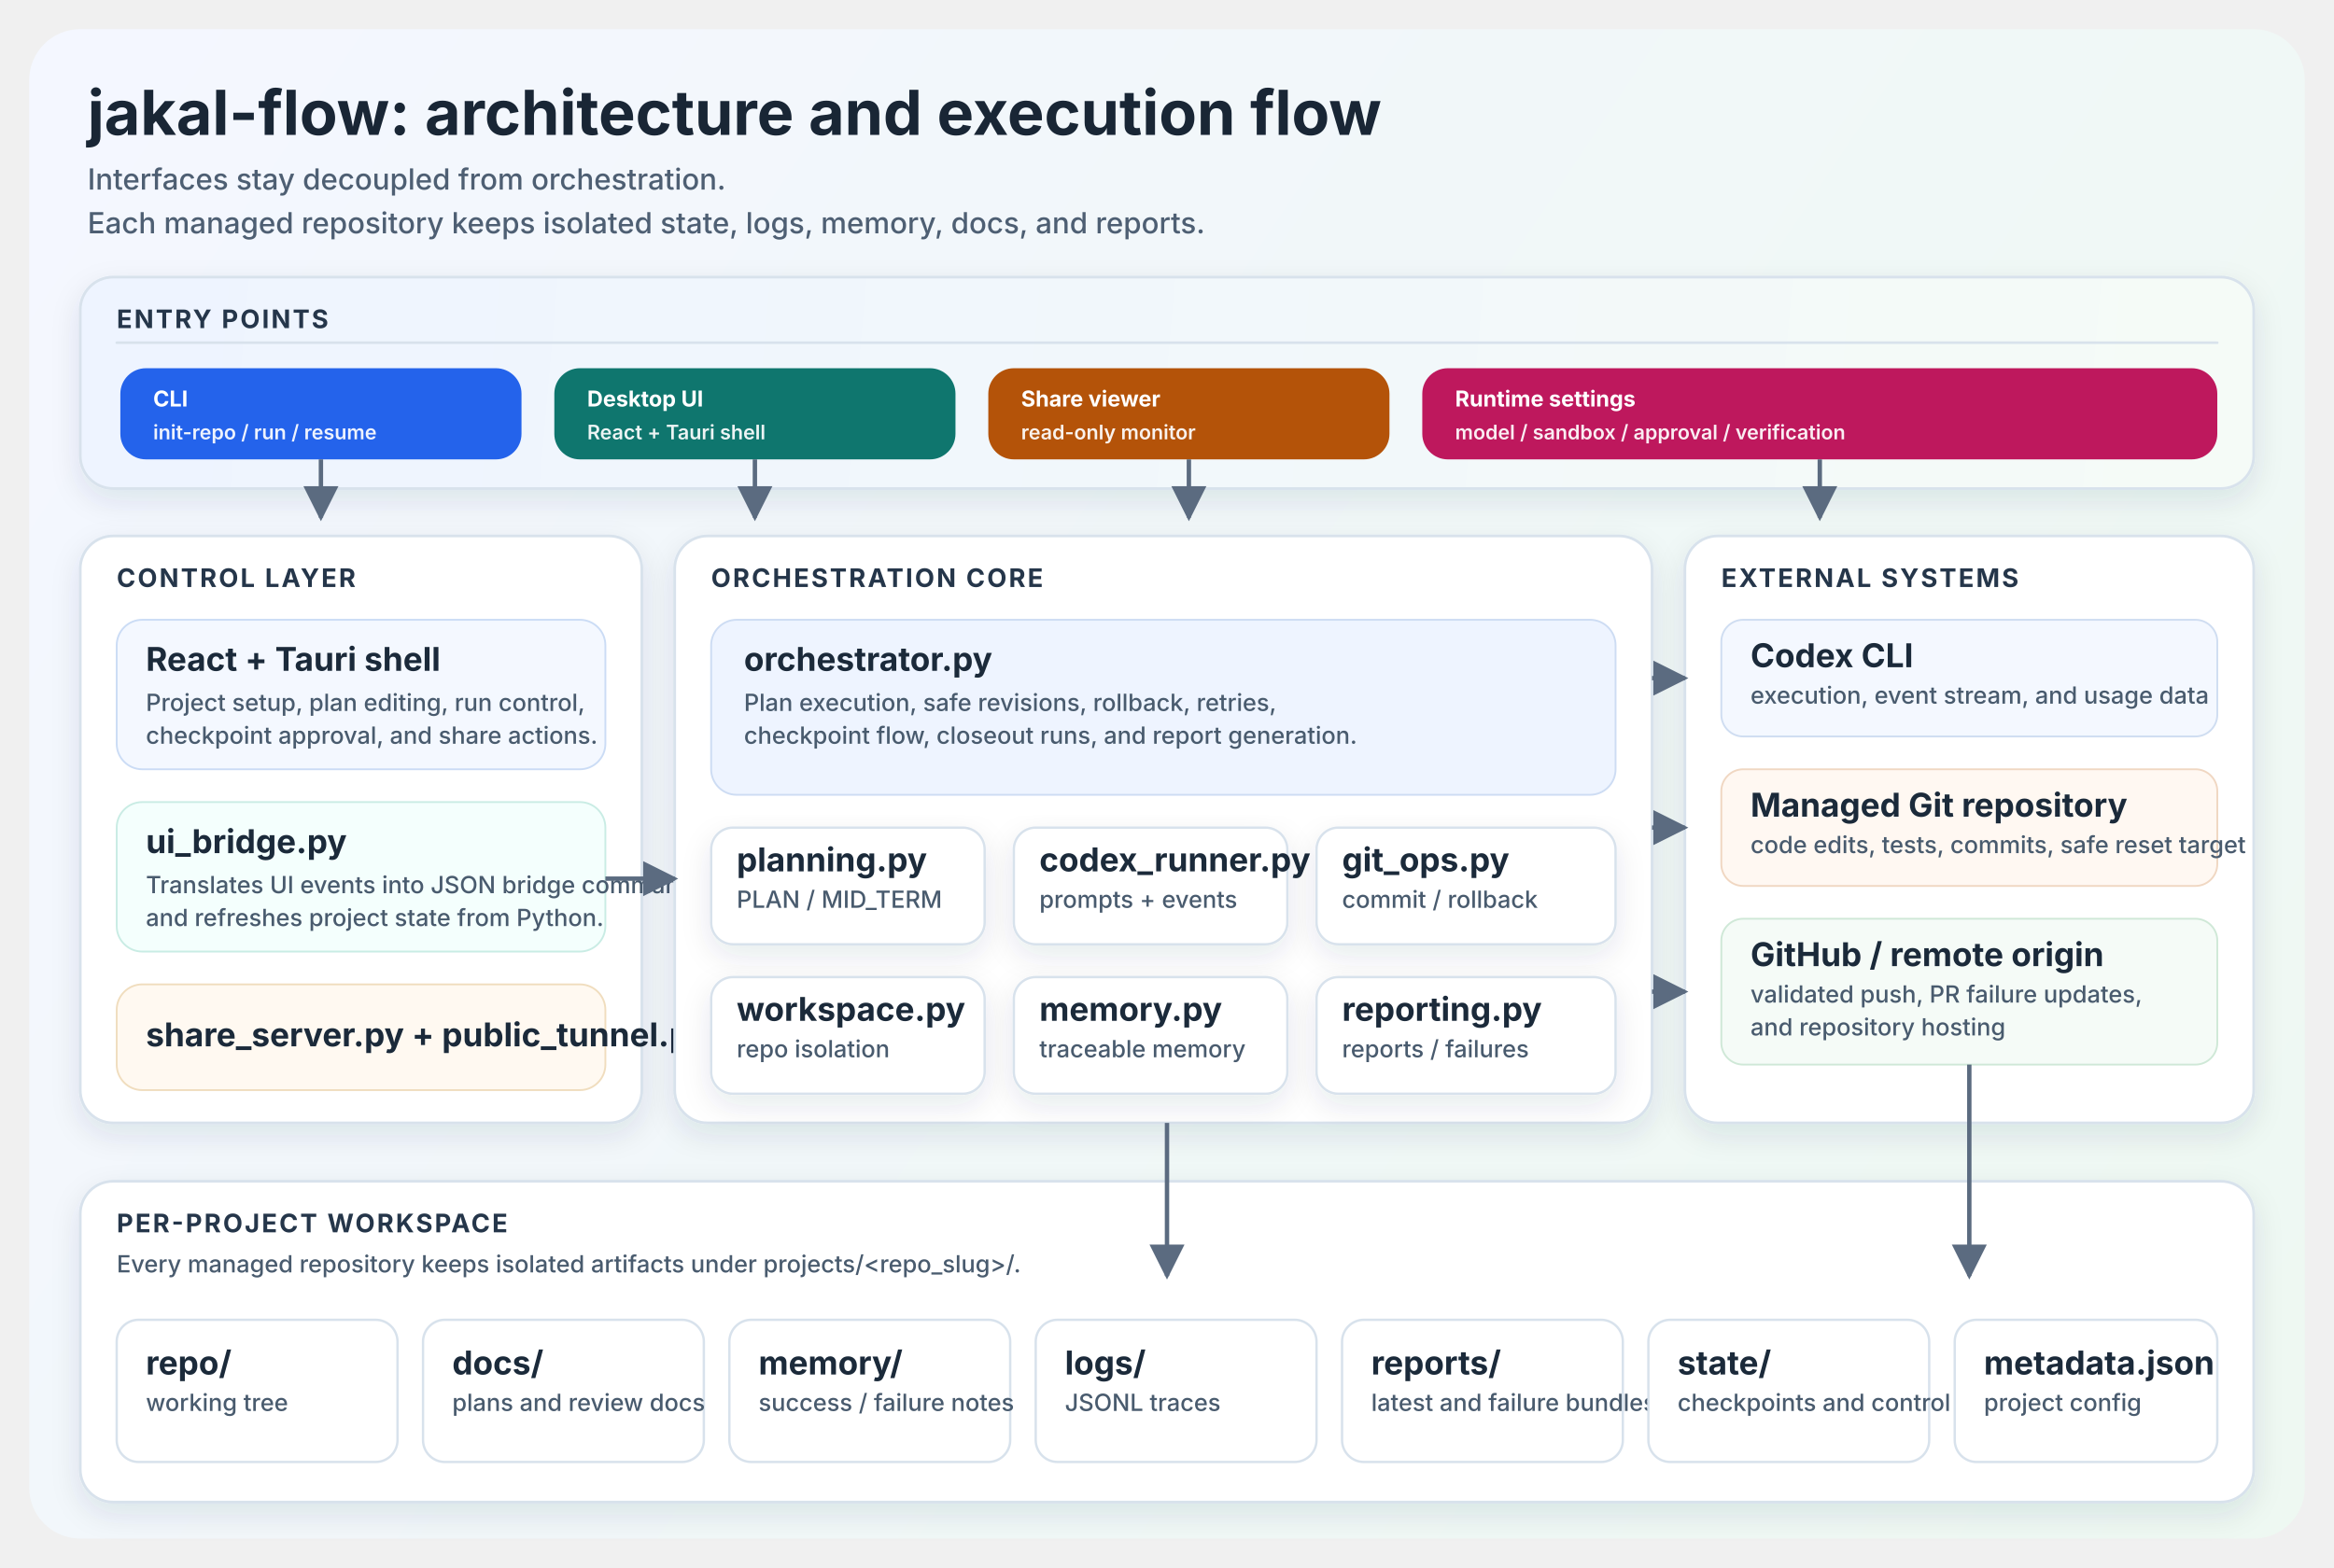
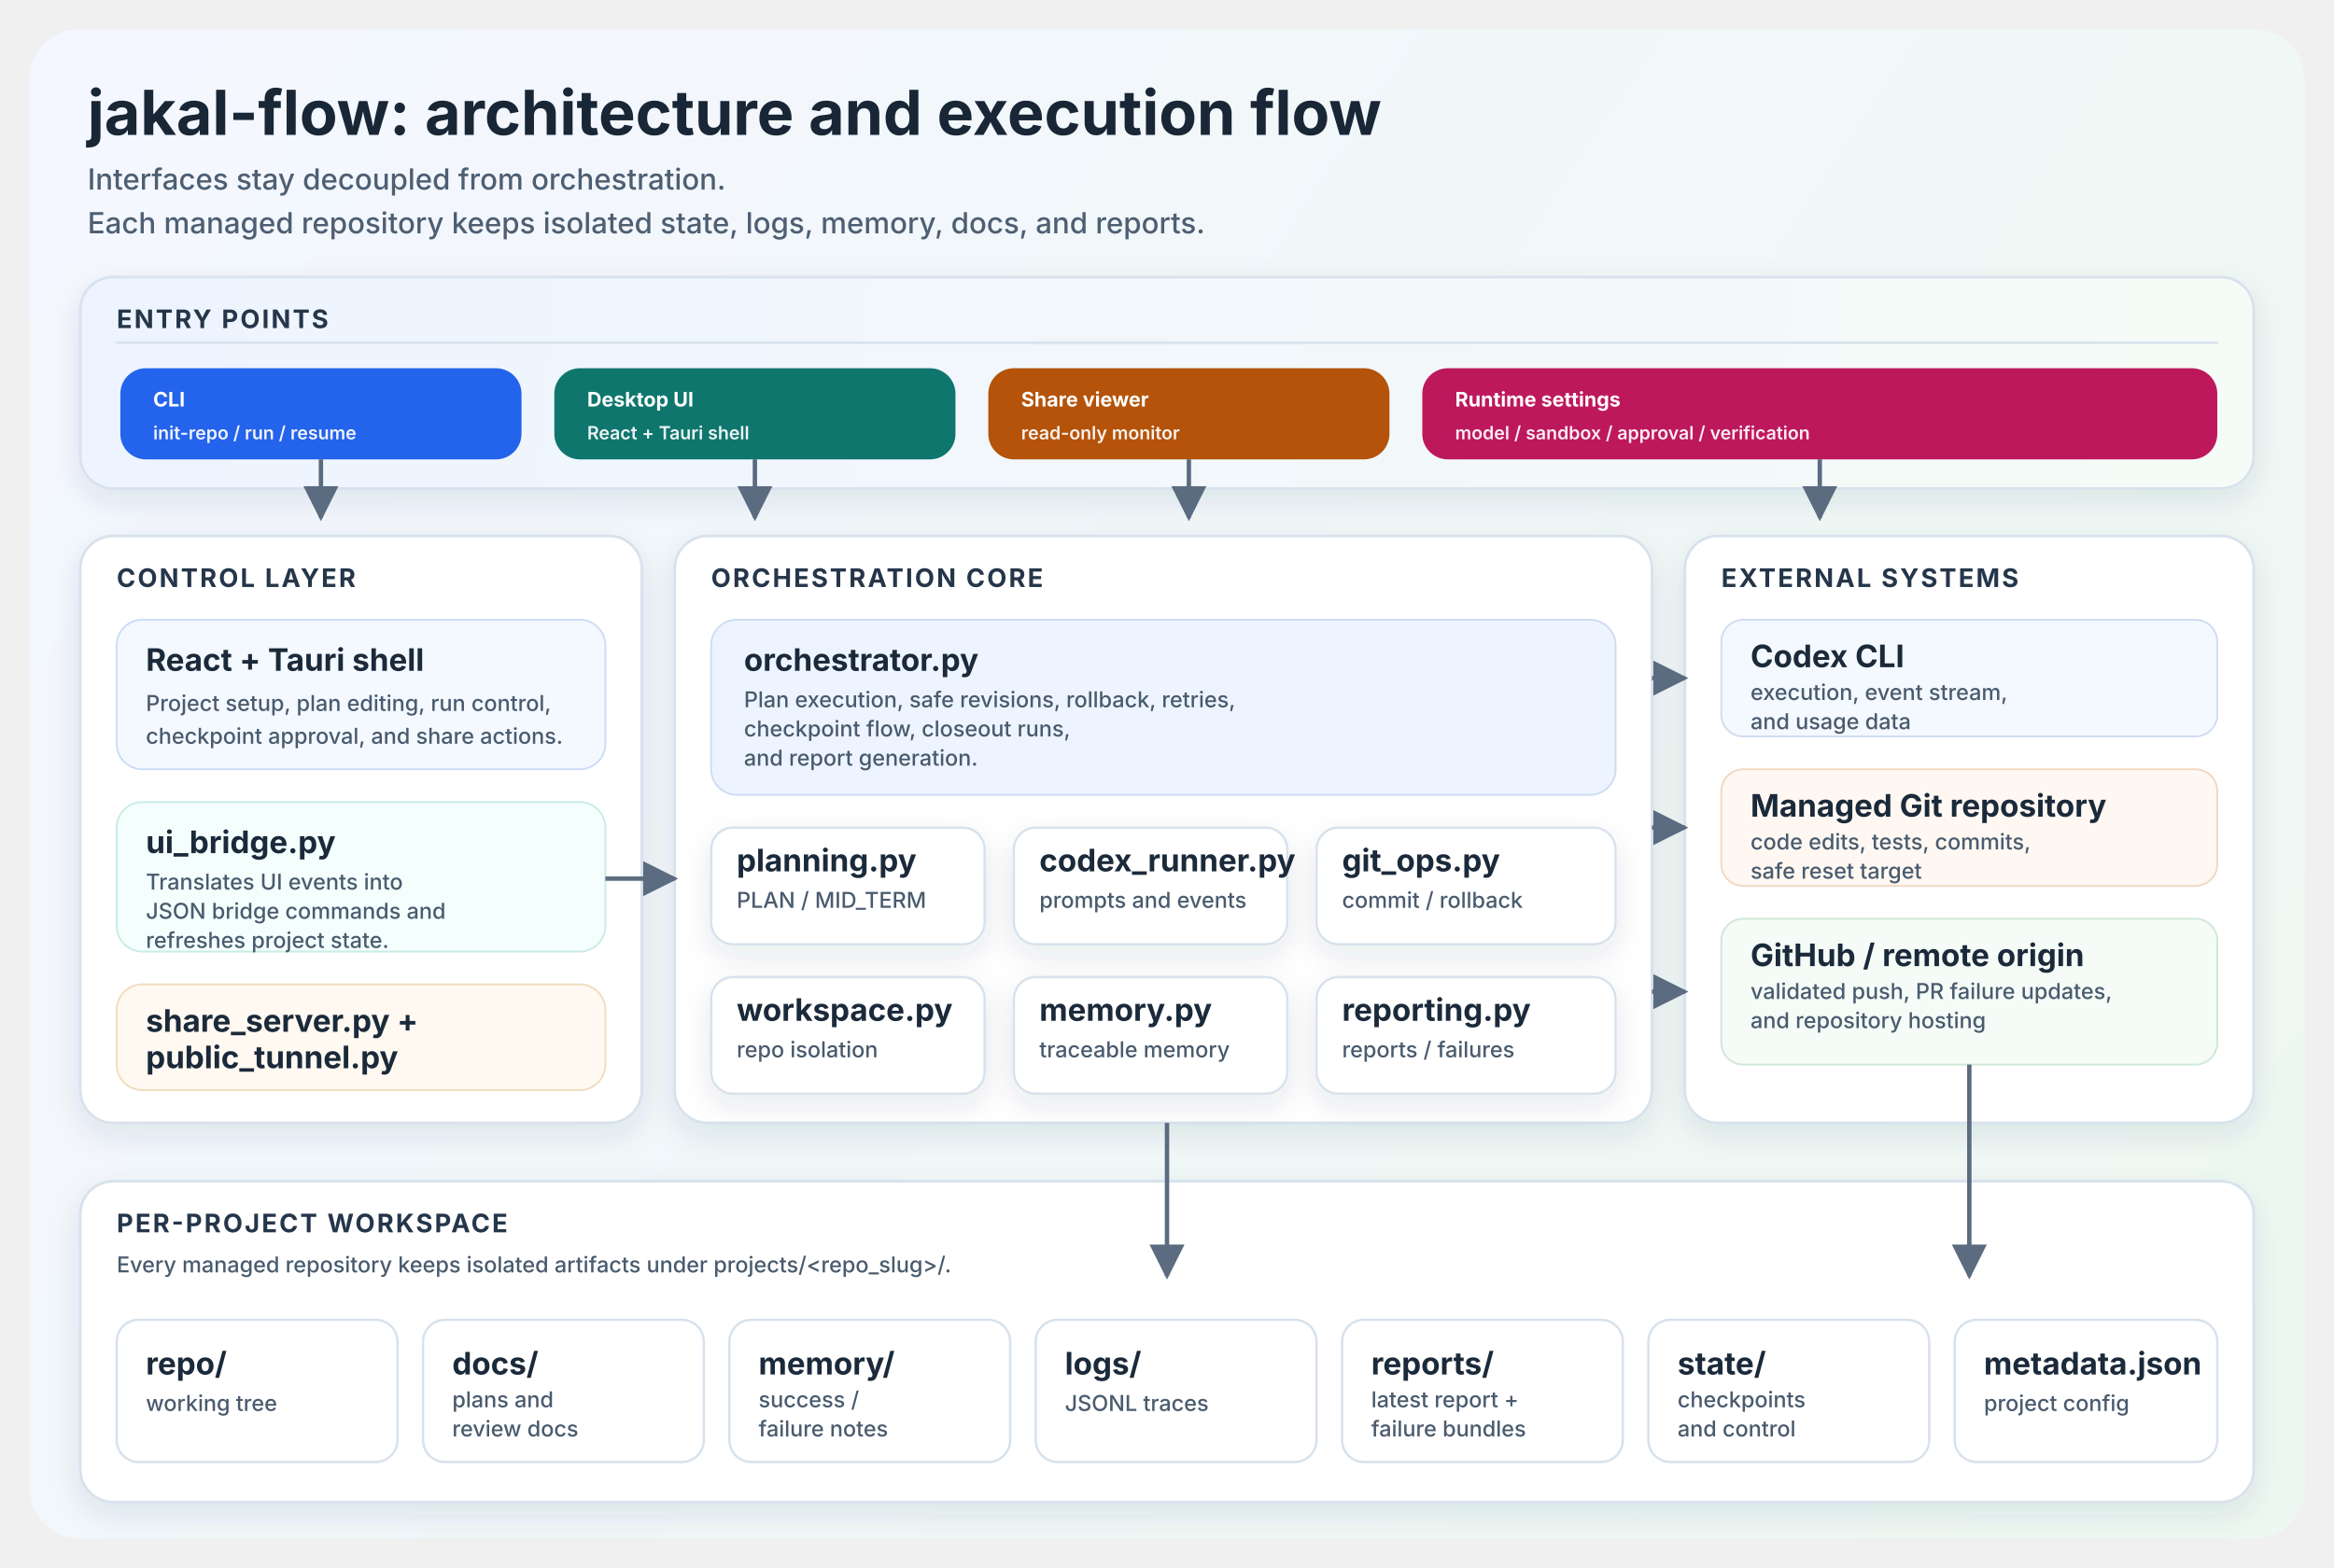
<svg xmlns="http://www.w3.org/2000/svg" width="1280" height="860" viewBox="0 0 1280 860" fill="none" role="img" aria-labelledby="title desc">
  <defs>
    <linearGradient id="bg" x1="48" y1="30" x2="1232" y2="820" gradientUnits="userSpaceOnUse">
      <stop offset="0" stop-color="#F4F7FF" />
      <stop offset="1" stop-color="#EEF8F2" />
    </linearGradient>
    <linearGradient id="band" x1="52" y1="152" x2="1228" y2="256" gradientUnits="userSpaceOnUse">
      <stop offset="0" stop-color="#EEF4FF" />
      <stop offset="1" stop-color="#F5FBF7" />
    </linearGradient>
    <filter id="shadow" x="-20%" y="-20%" width="140%" height="160%">
      <feDropShadow dx="0" dy="6" stdDeviation="8" flood-color="#25364A" flood-opacity="0.10" />
    </filter>
    <marker id="arrow" viewBox="0 0 10 10" refX="9" refY="5" markerWidth="8" markerHeight="8" orient="auto">
      <path d="M0 0L10 5L0 10Z" fill="#5B6B80" />
    </marker>
    <style>
      .title { font: 700 34px 'Inter', 'Segoe UI', sans-serif; fill: #192635; }
      .subtitle { font: 500 16px 'Inter', 'Segoe UI', sans-serif; fill: #4E5F73; }
      .section { font: 700 14px 'Inter', 'Segoe UI', sans-serif; fill: #25364A; letter-spacing: 0.08em; }
-       .boxTitle { font: 700 18px 'Inter', 'Segoe UI', sans-serif; fill: #1B2A3A; }
-       .body { font: 500 13px 'Inter', 'Segoe UI', sans-serif; fill: #495B6E; }
-       .chipLabel { font: 700 12px 'Inter', 'Segoe UI', sans-serif; fill: #FFFFFF; }
-       .chipSub { font: 600 11px 'Inter', 'Segoe UI', sans-serif; fill: rgba(255,255,255,0.92); }
+       .boxTitle { font: 700 17px 'Inter', 'Segoe UI', sans-serif; fill: #1B2A3A; }
+       .body { font: 500 12px 'Inter', 'Segoe UI', sans-serif; fill: #495B6E; }
+       .chipLabel { font: 700 11px 'Inter', 'Segoe UI', sans-serif; fill: #FFFFFF; }
+       .chipSub { font: 600 10px 'Inter', 'Segoe UI', sans-serif; fill: rgba(255,255,255,0.92); }
      .panel { fill: #FFFFFF; stroke: #D8E2EC; stroke-width: 1.5; filter: url(#shadow); }
      .subpanel { fill: #FFFFFF; stroke: #D8E2EC; stroke-width: 1.3; filter: url(#shadow); }
      .soft { fill: #FFFFFF; stroke: #D8E2EC; stroke-width: 1.3; }
      .sectionBand { fill: url(#band); stroke: #D8E2EC; stroke-width: 1.5; filter: url(#shadow); }
      .line { stroke: #5B6B80; stroke-width: 2.4; fill: none; marker-end: url(#arrow); }
      .divider { stroke: #D8E2EC; stroke-width: 1.4; stroke-linecap: round; }
    </style>
  </defs>
  <rect x="16" y="16" width="1248" height="828" rx="28" fill="url(#bg)" />
  <text x="48" y="74" class="title">jakal-flow: architecture and execution flow</text>
  <text x="48" y="104" class="subtitle">Interfaces stay decoupled from orchestration.</text>
  <text x="48" y="128" class="subtitle">Each managed repository keeps isolated state, logs, memory, docs, and reports.</text>
  <rect x="44" y="152" width="1192" height="116" rx="18" class="sectionBand" />
  <line x1="64" y1="188" x2="1216" y2="188" class="divider" />
  <text x="64" y="180" class="section">ENTRY POINTS</text>
  <rect x="66" y="202" width="220" height="50" rx="14" fill="#2463EB" />
  <text x="84" y="223" class="chipLabel">CLI</text>
  <text x="84" y="241" class="chipSub">init-repo / run / resume</text>
  <rect x="304" y="202" width="220" height="50" rx="14" fill="#0F766E" />
  <text x="322" y="223" class="chipLabel">Desktop UI</text>
  <text x="322" y="241" class="chipSub">React + Tauri shell</text>
  <rect x="542" y="202" width="220" height="50" rx="14" fill="#B45309" />
  <text x="560" y="223" class="chipLabel">Share viewer</text>
  <text x="560" y="241" class="chipSub">read-only monitor</text>
  <rect x="780" y="202" width="436" height="50" rx="14" fill="#BE185D" />
  <text x="798" y="223" class="chipLabel">Runtime settings</text>
  <text x="798" y="241" class="chipSub">model / sandbox / approval / verification</text>
  <rect x="44" y="294" width="308" height="322" rx="18" class="panel" />
  <text x="64" y="322" class="section">CONTROL LAYER</text>
  <rect x="64" y="340" width="268" height="82" rx="14" fill="#F4F8FF" stroke="#CBDCF5" />
  <text x="80" y="368" class="boxTitle">React + Tauri shell</text>
  <text x="80" y="390" class="body">Project setup, plan editing, run control,</text>
  <text x="80" y="408" class="body">checkpoint approval, and share actions.</text>
  <rect x="64" y="440" width="268" height="82" rx="14" fill="#F4FFFD" stroke="#C9ECE4" />
  <text x="80" y="468" class="boxTitle">ui_bridge.py</text>
-   <text x="80" y="490" class="body">Translates UI events into JSON bridge commands</text>
-   <text x="80" y="508" class="body">and refreshes project state from Python.</text>
+   <text x="80" y="488" class="body">Translates UI events into</text>
+   <text x="80" y="504" class="body">JSON bridge commands and</text>
+   <text x="80" y="520" class="body">refreshes project state.</text>
  <rect x="64" y="540" width="268" height="58" rx="14" fill="#FFF9F1" stroke="#F0DDBE" />
-   <text x="80" y="574" class="boxTitle">share_server.py + public_tunnel.py</text>
+   <text x="80" y="566" class="boxTitle">share_server.py +</text>
+   <text x="80" y="586" class="boxTitle">public_tunnel.py</text>
  <rect x="370" y="294" width="536" height="322" rx="18" class="panel" />
  <text x="390" y="322" class="section">ORCHESTRATION CORE</text>
  <rect x="390" y="340" width="496" height="96" rx="14" fill="#EEF4FF" stroke="#CDDCF3" />
  <text x="408" y="368" class="boxTitle">orchestrator.py</text>
-   <text x="408" y="390" class="body">Plan execution, safe revisions, rollback, retries,</text>
-   <text x="408" y="408" class="body">checkpoint flow, closeout runs, and report generation.</text>
+   <text x="408" y="388" class="body">Plan execution, safe revisions, rollback, retries,</text>
+   <text x="408" y="404" class="body">checkpoint flow, closeout runs,</text>
+   <text x="408" y="420" class="body">and report generation.</text>
  <rect x="390" y="454" width="150" height="64" rx="12" class="subpanel" />
  <text x="404" y="478" class="boxTitle">planning.py</text>
  <text x="404" y="498" class="body">PLAN / MID_TERM</text>
  <rect x="556" y="454" width="150" height="64" rx="12" class="subpanel" />
  <text x="570" y="478" class="boxTitle">codex_runner.py</text>
-   <text x="570" y="498" class="body">prompts + events</text>
+   <text x="570" y="498" class="body">prompts and events</text>
  <rect x="722" y="454" width="164" height="64" rx="12" class="subpanel" />
  <text x="736" y="478" class="boxTitle">git_ops.py</text>
  <text x="736" y="498" class="body">commit / rollback</text>
  <rect x="390" y="536" width="150" height="64" rx="12" class="subpanel" />
  <text x="404" y="560" class="boxTitle">workspace.py</text>
  <text x="404" y="580" class="body">repo isolation</text>
  <rect x="556" y="536" width="150" height="64" rx="12" class="subpanel" />
  <text x="570" y="560" class="boxTitle">memory.py</text>
  <text x="570" y="580" class="body">traceable memory</text>
  <rect x="722" y="536" width="164" height="64" rx="12" class="subpanel" />
  <text x="736" y="560" class="boxTitle">reporting.py</text>
  <text x="736" y="580" class="body">reports / failures</text>
  <rect x="924" y="294" width="312" height="322" rx="18" class="panel" />
  <text x="944" y="322" class="section">EXTERNAL SYSTEMS</text>
  <rect x="944" y="340" width="272" height="64" rx="12" fill="#F4F8FF" stroke="#CFDDF1" />
  <text x="960" y="366" class="boxTitle">Codex CLI</text>
-   <text x="960" y="386" class="body">execution, event stream, and usage data</text>
+   <text x="960" y="384" class="body">execution, event stream,</text>
+   <text x="960" y="400" class="body">and usage data</text>
  <rect x="944" y="422" width="272" height="64" rx="12" fill="#FFF8F2" stroke="#F0D7C2" />
  <text x="960" y="448" class="boxTitle">Managed Git repository</text>
-   <text x="960" y="468" class="body">code edits, tests, commits, safe reset target</text>
+   <text x="960" y="466" class="body">code edits, tests, commits,</text>
+   <text x="960" y="482" class="body">safe reset target</text>
  <rect x="944" y="504" width="272" height="80" rx="12" fill="#F5FBF7" stroke="#CFE8D7" />
  <text x="960" y="530" class="boxTitle">GitHub / remote origin</text>
-   <text x="960" y="550" class="body">validated push, PR failure updates,</text>
-   <text x="960" y="568" class="body">and repository hosting</text>
+   <text x="960" y="548" class="body">validated push, PR failure updates,</text>
+   <text x="960" y="564" class="body">and repository hosting</text>
  <rect x="44" y="648" width="1192" height="176" rx="18" class="panel" />
  <text x="64" y="676" class="section">PER-PROJECT WORKSPACE</text>
  <text x="64" y="698" class="body">Every managed repository keeps isolated artifacts under projects/&lt;repo_slug&gt;/.</text>
  <rect x="64" y="724" width="154" height="78" rx="12" class="soft" />
  <text x="80" y="754" class="boxTitle">repo/</text>
  <text x="80" y="774" class="body">working tree</text>
  <rect x="232" y="724" width="154" height="78" rx="12" class="soft" />
  <text x="248" y="754" class="boxTitle">docs/</text>
-   <text x="248" y="774" class="body">plans and review docs</text>
+   <text x="248" y="772" class="body">plans and</text>
+   <text x="248" y="788" class="body">review docs</text>
  <rect x="400" y="724" width="154" height="78" rx="12" class="soft" />
  <text x="416" y="754" class="boxTitle">memory/</text>
-   <text x="416" y="774" class="body">success / failure notes</text>
+   <text x="416" y="772" class="body">success /</text>
+   <text x="416" y="788" class="body">failure notes</text>
  <rect x="568" y="724" width="154" height="78" rx="12" class="soft" />
  <text x="584" y="754" class="boxTitle">logs/</text>
  <text x="584" y="774" class="body">JSONL traces</text>
  <rect x="736" y="724" width="154" height="78" rx="12" class="soft" />
  <text x="752" y="754" class="boxTitle">reports/</text>
-   <text x="752" y="774" class="body">latest and failure bundles</text>
+   <text x="752" y="772" class="body">latest report +</text>
+   <text x="752" y="788" class="body">failure bundles</text>
  <rect x="904" y="724" width="154" height="78" rx="12" class="soft" />
  <text x="920" y="754" class="boxTitle">state/</text>
-   <text x="920" y="774" class="body">checkpoints and control</text>
+   <text x="920" y="772" class="body">checkpoints</text>
+   <text x="920" y="788" class="body">and control</text>
  <rect x="1072" y="724" width="144" height="78" rx="12" class="soft" />
  <text x="1088" y="754" class="boxTitle">metadata.json</text>
  <text x="1088" y="774" class="body">project config</text>
  <path d="M176 252V284" class="line" />
  <path d="M414 252V284" class="line" />
  <path d="M652 252V284" class="line" />
  <path d="M998 252V284" class="line" />
  <path d="M332 482H370" class="line" />
  <path d="M906 372H924" class="line" />
  <path d="M906 454H924" class="line" />
  <path d="M906 544H924" class="line" />
  <path d="M640 616V700" class="line" />
  <path d="M1080 584V700" class="line" />
</svg>
